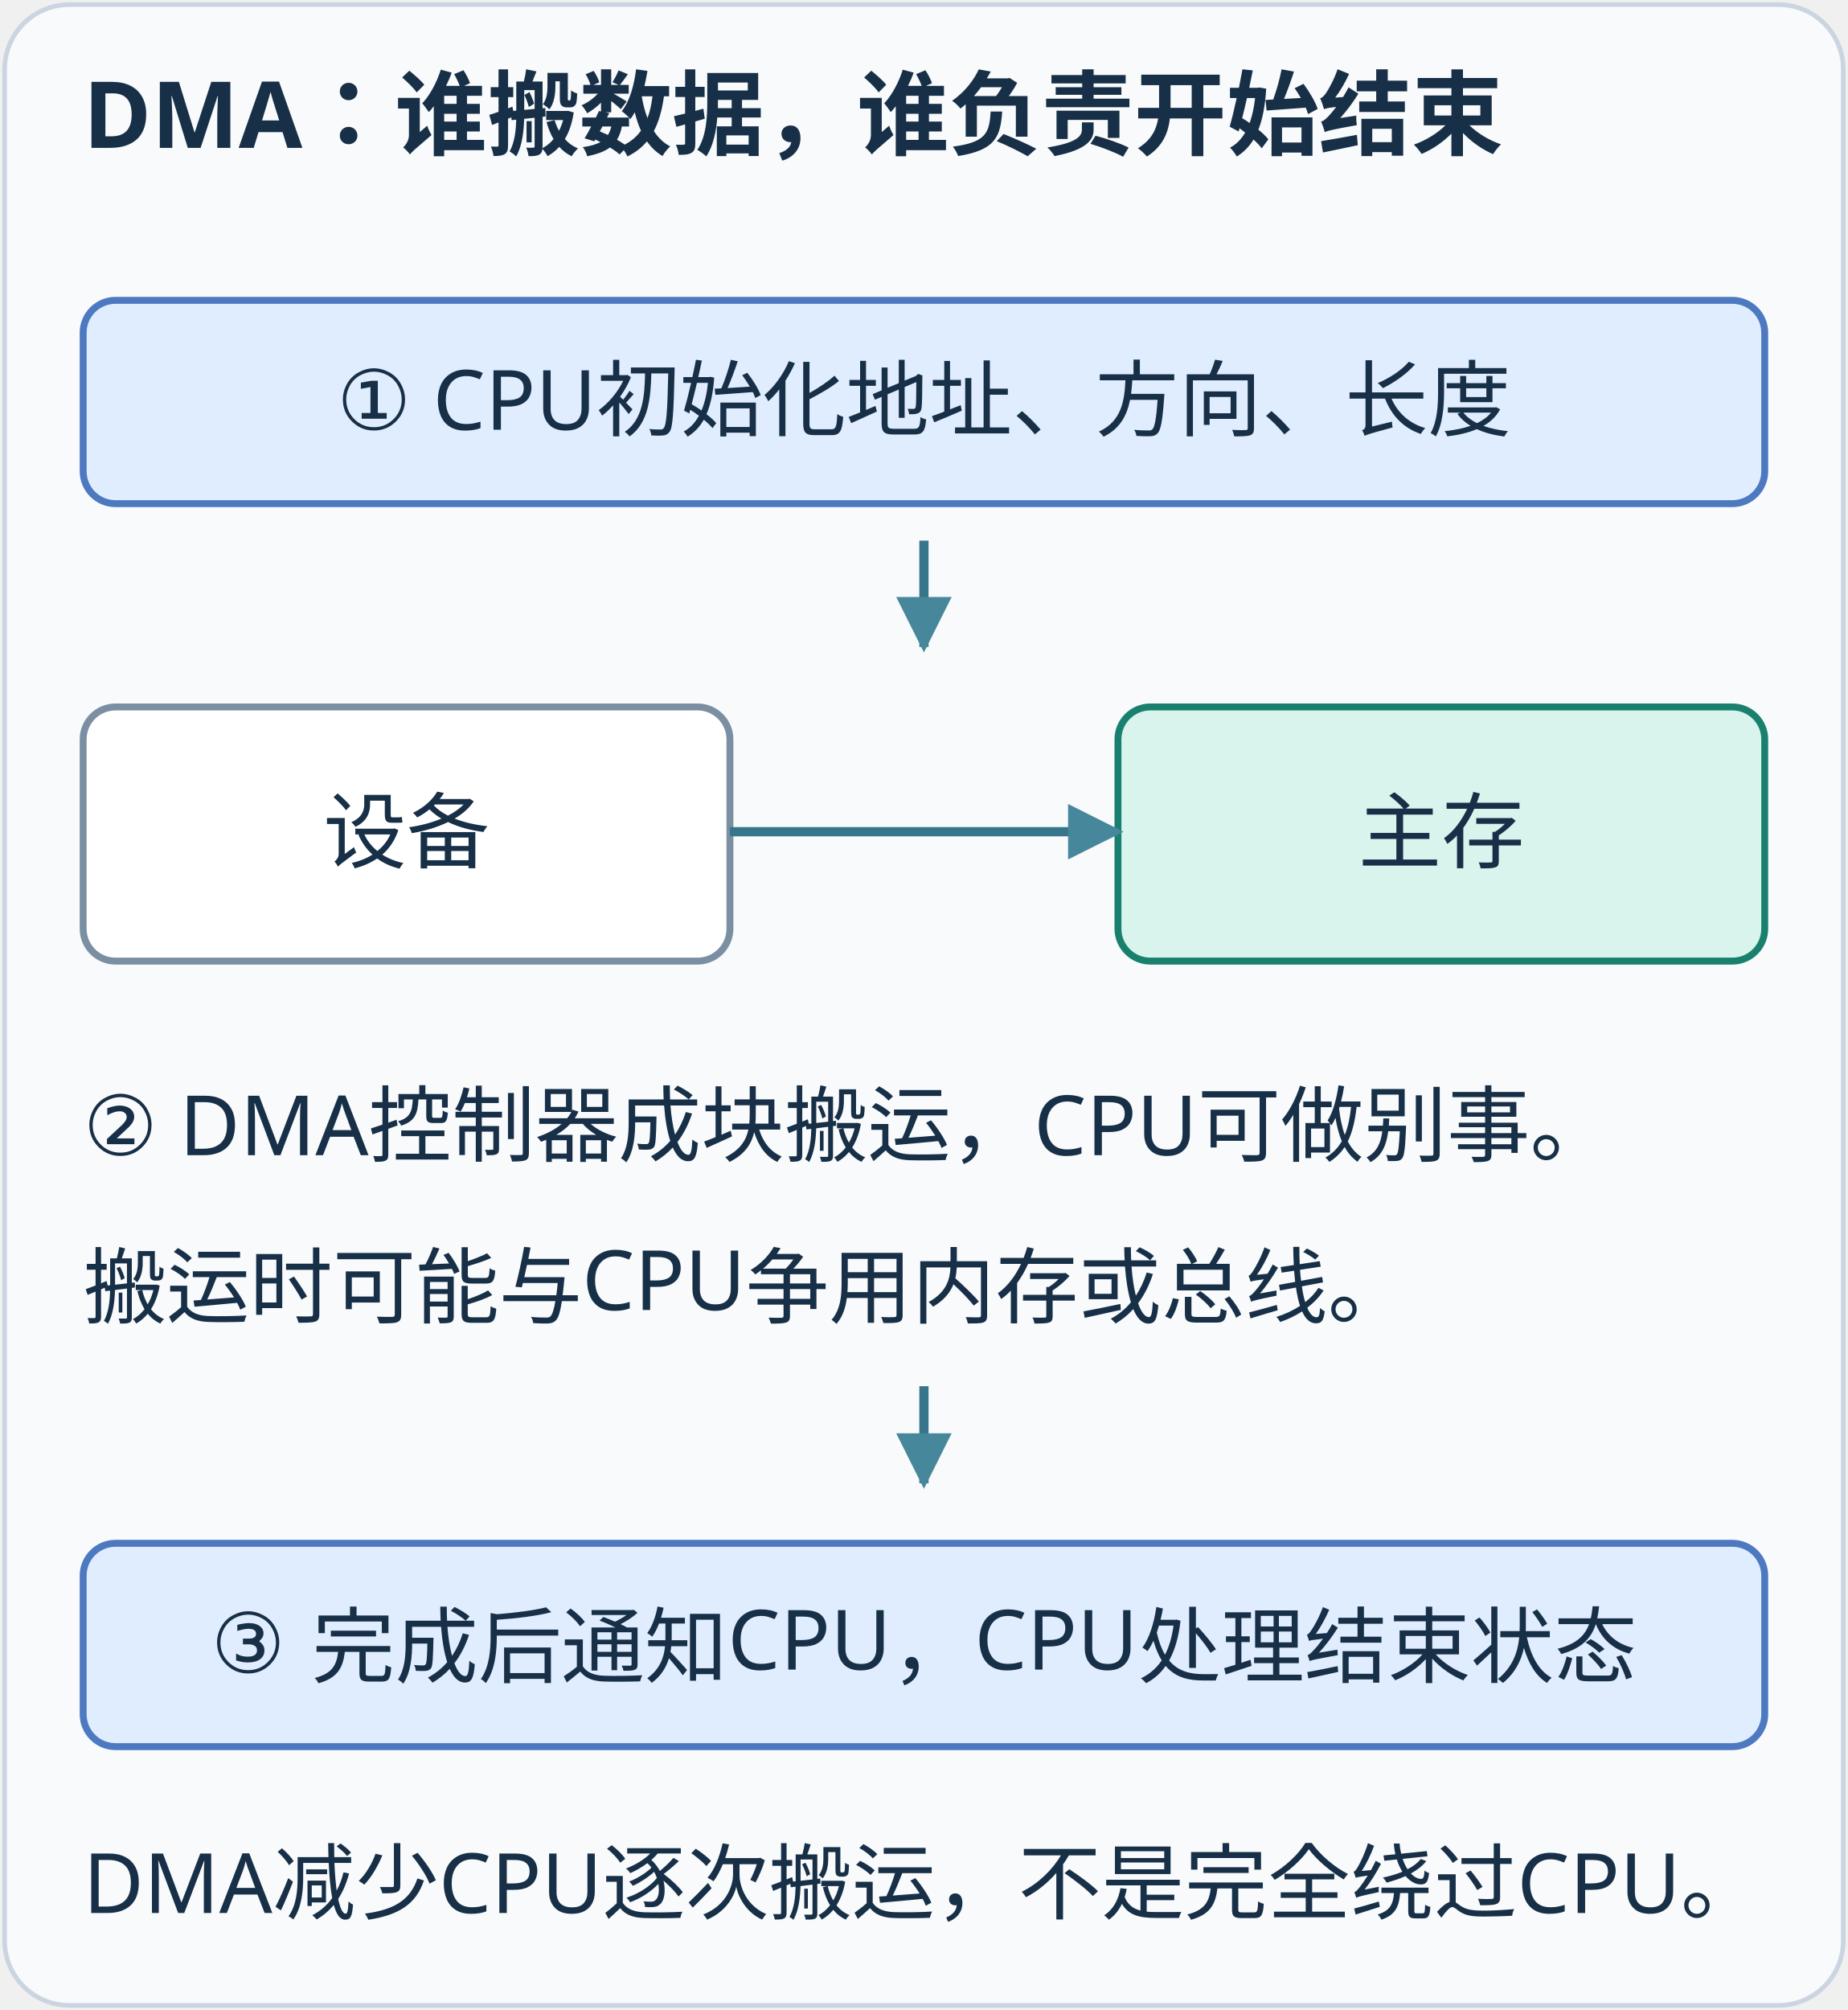
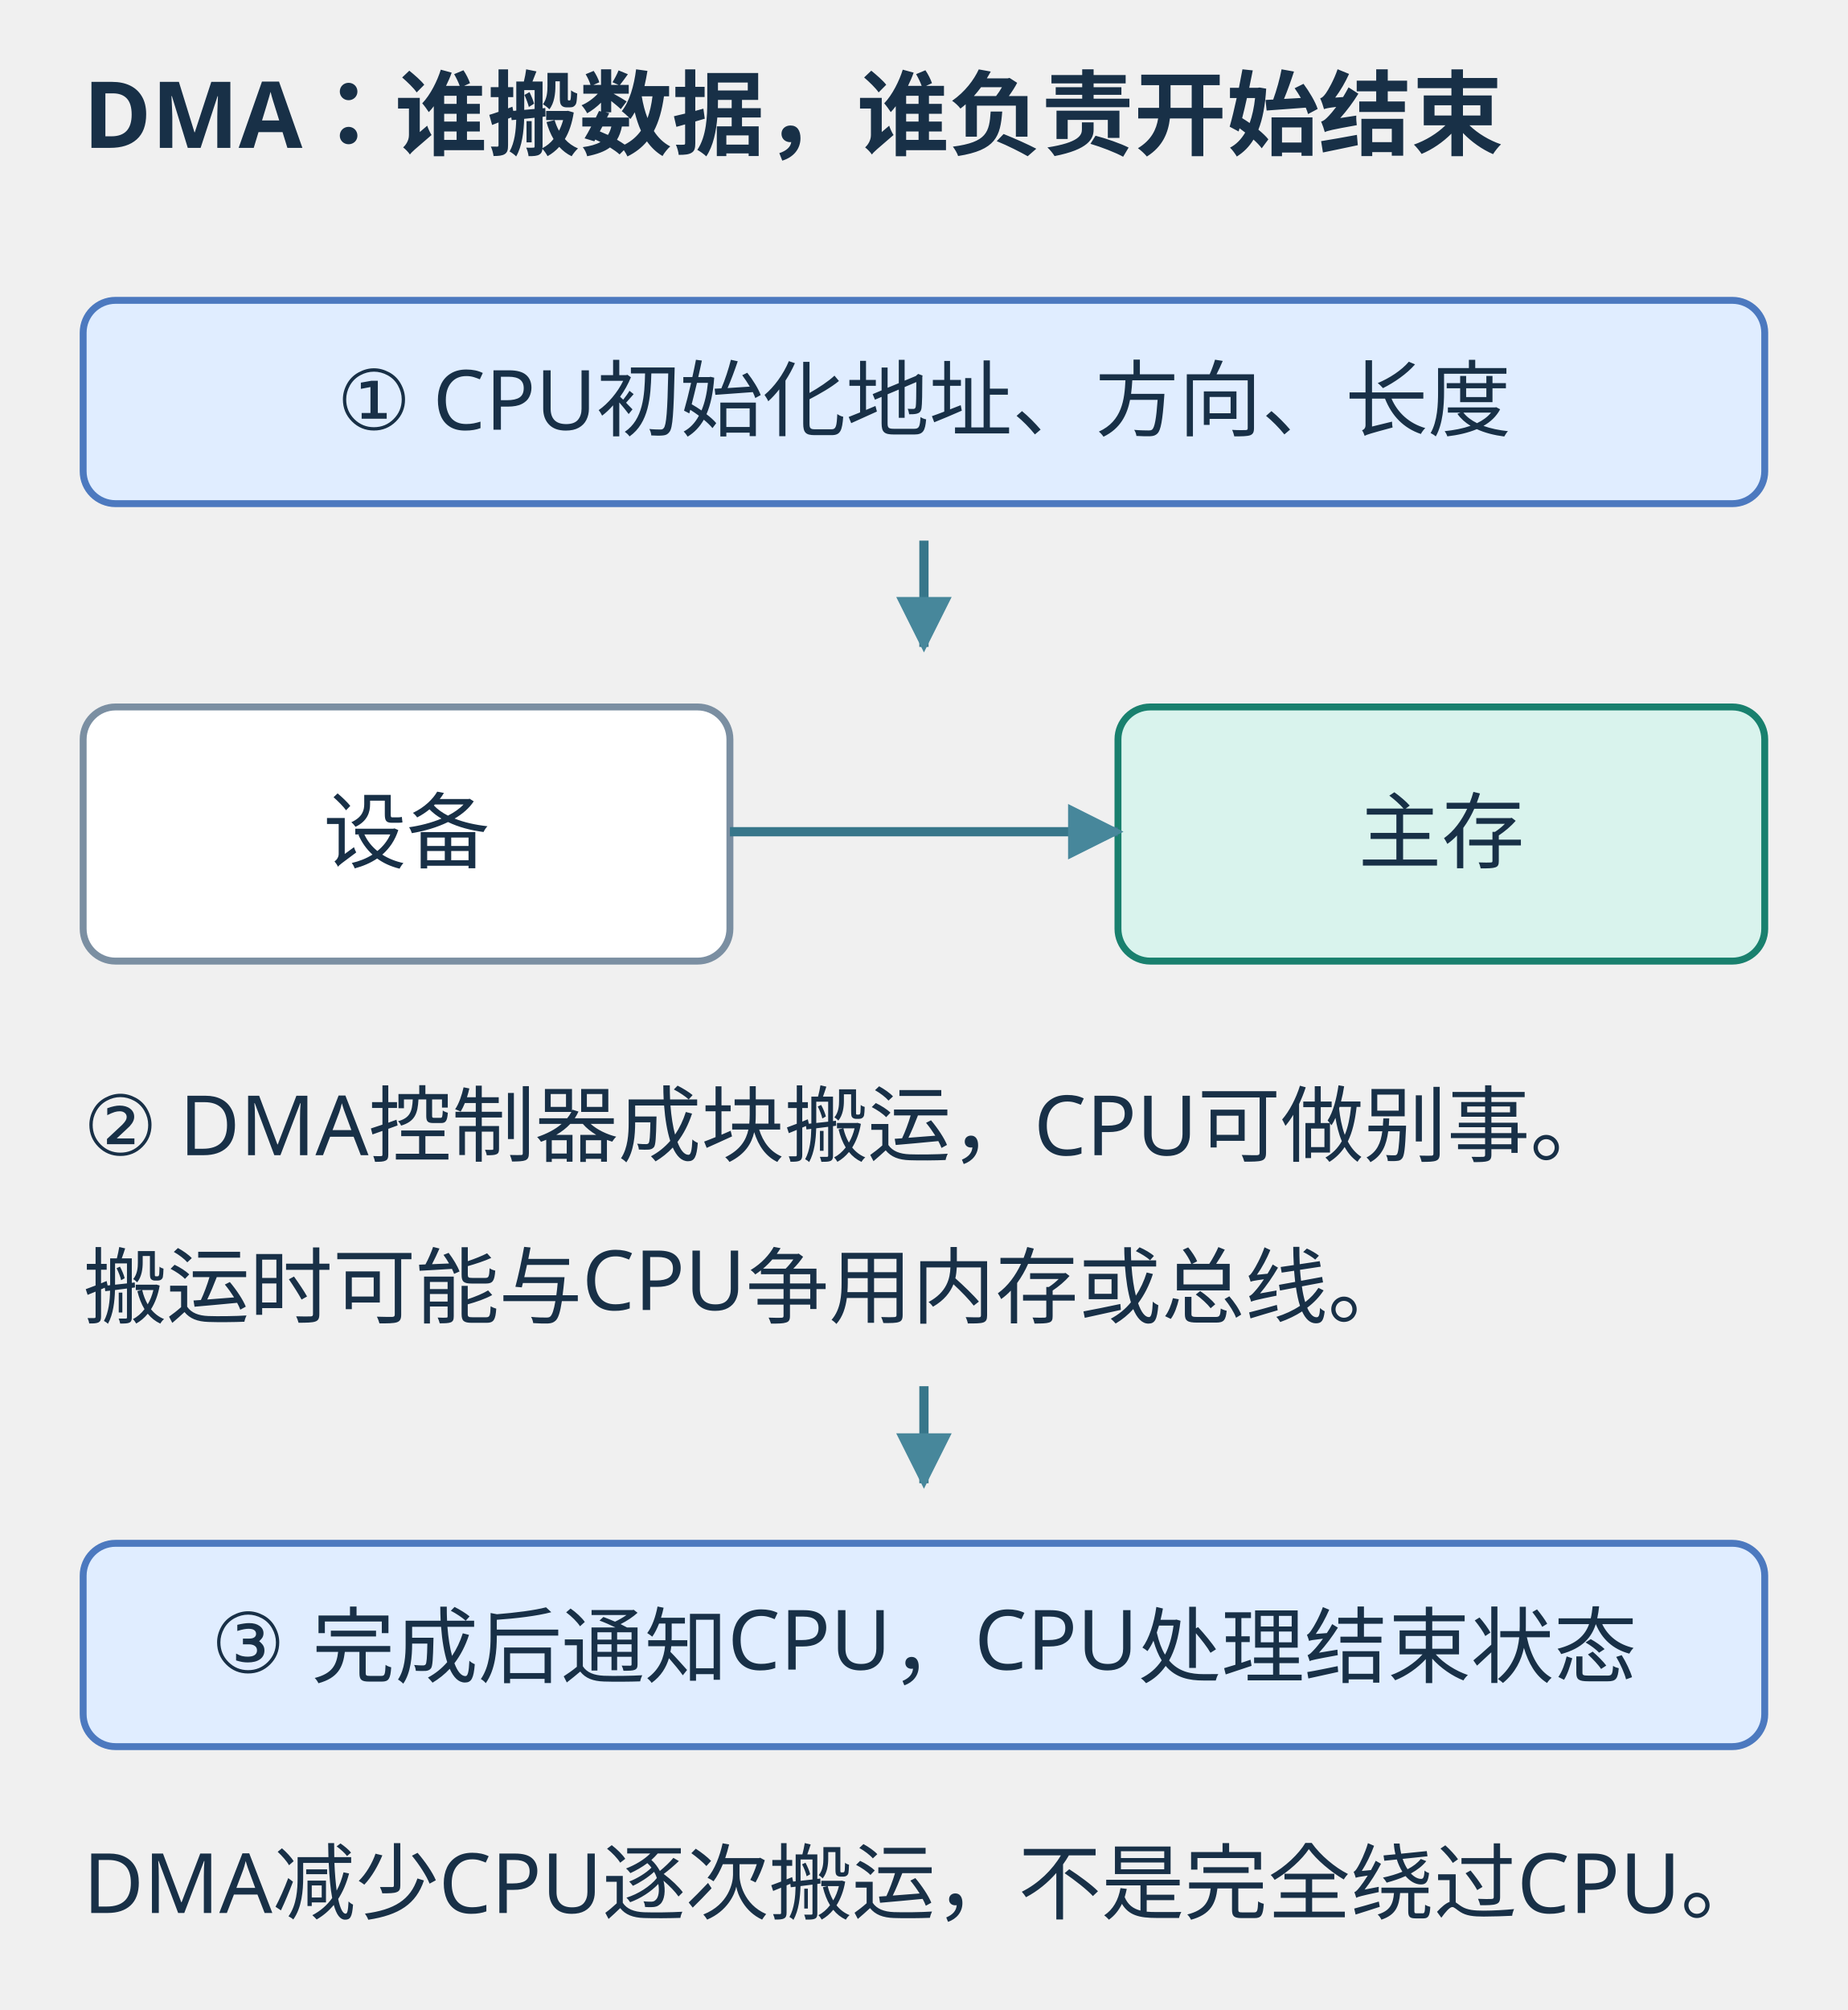
<svg xmlns="http://www.w3.org/2000/svg" viewBox="0 0 400 435" role="img" aria-labelledby="title" width="400" height="435">
  <defs>
    <style>text{font:18px "Microsoft YaHei",system-ui,sans-serif;fill:#183047}.title{font-size:20px;font-weight:700}.bold{font-weight:700}.bg{fill:#f8fafc;stroke:#cbd5e1}.box{fill:#fff;stroke:#7b8fa2;stroke-width:1.5}.hi{fill:#d9f3ed;stroke:#19806e;stroke-width:1.5}.blue{fill:#e0edff;stroke:#4c79bf;stroke-width:1.5}.warn{fill:#fff0d3;stroke:#c28a25;stroke-width:1.5}.line{stroke:#37768a;stroke-width:2;fill:none}@media(prefers-color-scheme:dark){text{fill:#e6eef6}.bg{fill:#142234;stroke:#405469}.box{fill:#1a2e43;stroke:#859bad}.hi{fill:#16483f;stroke:#69d7bc}.blue{fill:#193e68;stroke:#92b9fb}.warn{fill:#4b3a1e;stroke:#e4b15a}.line{stroke:#82c5d4}}</style>
    <marker id="a" viewBox="0 0 10 10" refX="9" refY="5" markerWidth="6" markerHeight="6" orient="auto">
      <path d="M0 0L10 5L0 10Z" fill="#47879b" />
    </marker>
  </defs>
-   <rect class="bg" x="1" y="1" width="398" height="433" rx="14" />
  <text x="18" y="32" class="title">DMA：谁搬数据，谁负责开始结束</text>
  <rect class="blue" x="18" y="65" width="364" height="44" rx="7" />
  <text x="200.0" y="93.0" class="" text-anchor="middle">① CPU初始化地址、方向、长度</text>
  <path class="line" d="M200 117L200 140" marker-end="url(#a)" />
  <rect class="box" x="18" y="153" width="140" height="55" rx="7" />
  <text x="88.0" y="186.5" class="" text-anchor="middle">设备</text>
  <rect class="hi" x="242" y="153" width="140" height="55" rx="7" />
  <text x="312.0" y="186.5" class="" text-anchor="middle">主存</text>
  <path class="line" d="M158 180L242 180" marker-end="url(#a)" />
  <text x="18" y="250" class="">② DMA控制器成块搬运，CPU可做别事。</text>
  <text x="18" y="285" class="">搬运时可能与CPU争用内存或总线。</text>
  <path class="line" d="M200 300L200 321" marker-end="url(#a)" />
  <rect class="blue" x="18" y="334" width="364" height="44" rx="7" />
  <text x="200.0" y="362.0" class="" text-anchor="middle">③ 完成后通知CPU，CPU处理结束状态</text>
  <text x="18" y="414" class="">DMA减少CPU逐次搬运，不是完全绕过CPU。</text>
</svg>
